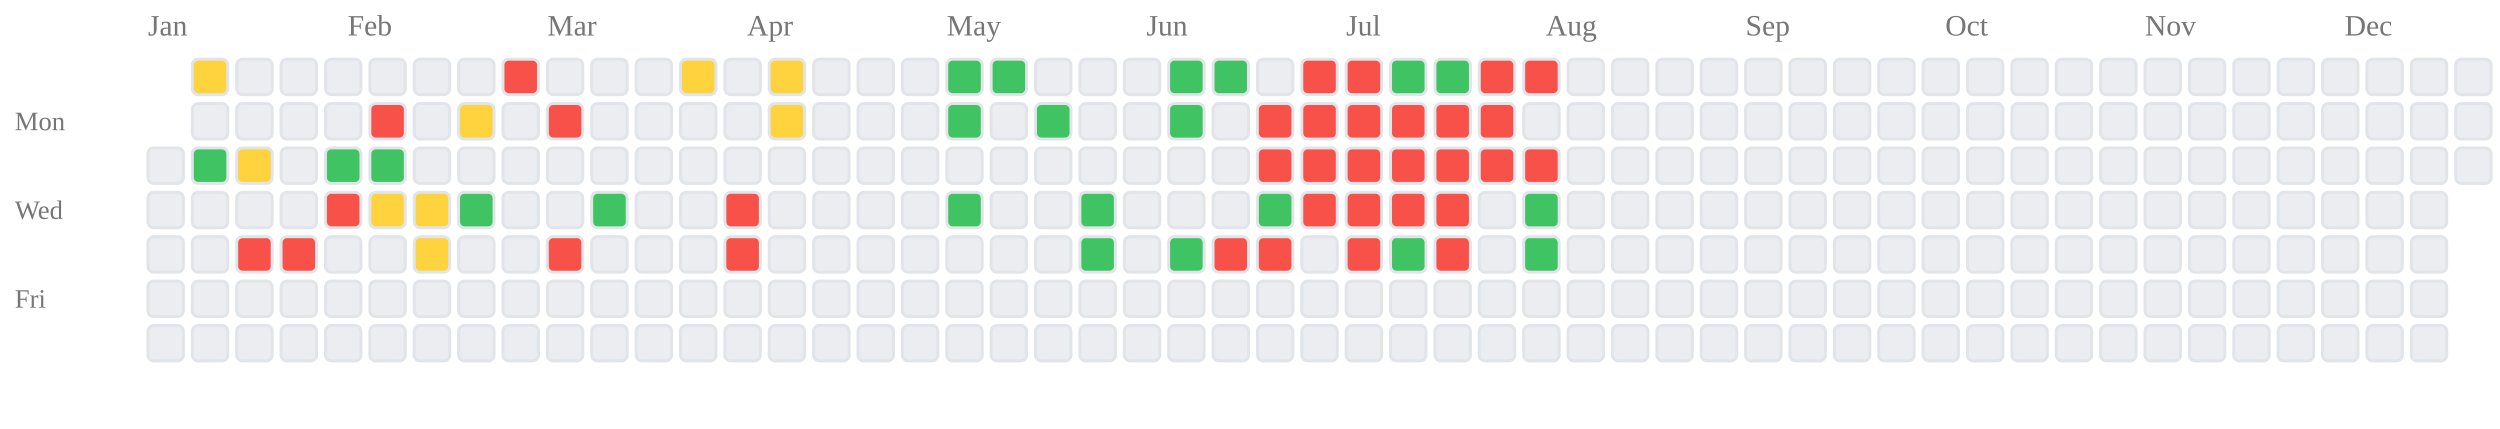
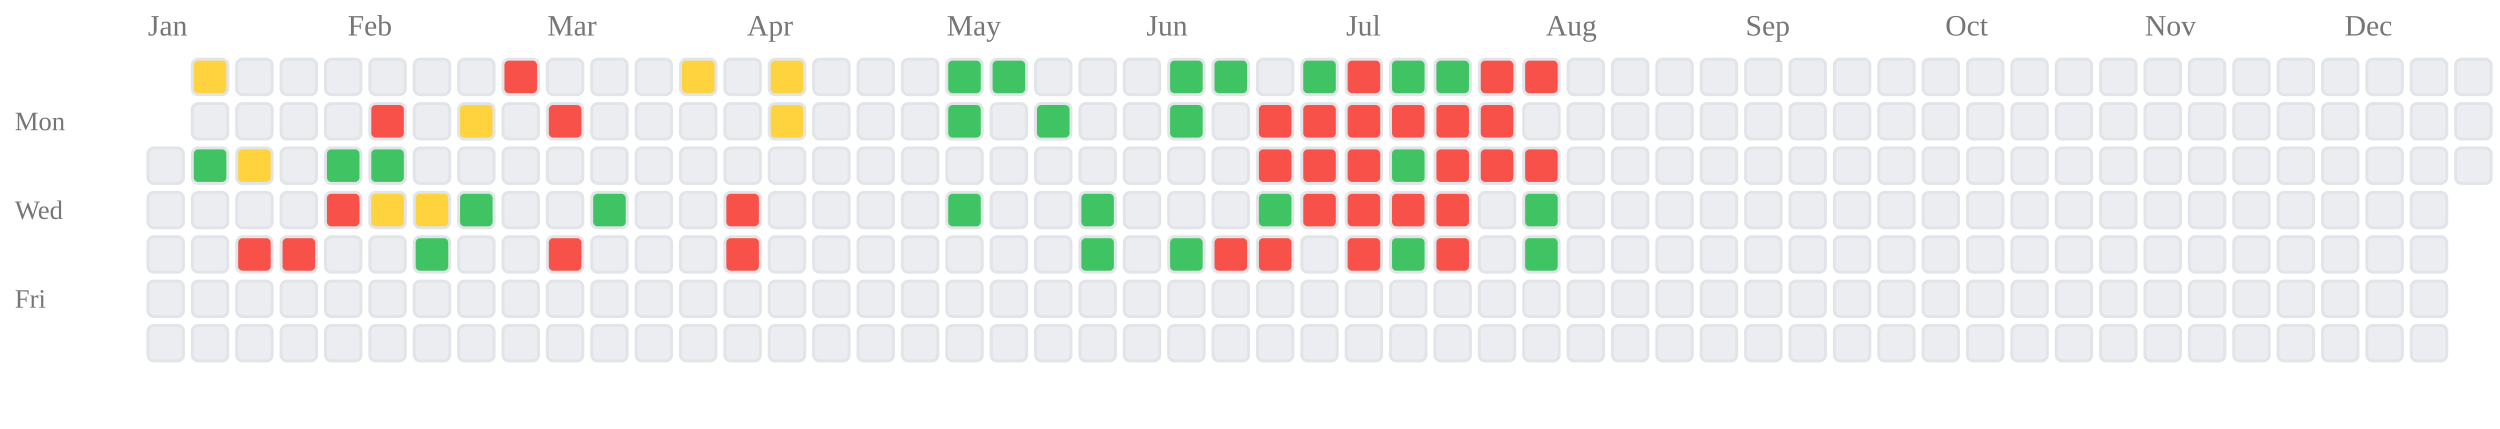
<svg xmlns="http://www.w3.org/2000/svg" width="845" height="145">
  <style>
        .month { font-size: 10px; fill: #767676; }
        .day { font-size: 9px; fill: #767676; }
        .cell { stroke: #e1e4e8; stroke-width: 1; }
        .cell-profit { fill: #40c463; }
        .cell-loss { fill: #f85149; }
        .cell-breakeven { fill: #ffd33d; }
        .cell-empty { fill: #ebedf0; }
    </style>
  <text x="50.0" y="12" class="month">Jan</text>
  <text x="117.5" y="12" class="month">Feb</text>
  <text x="185.0" y="12" class="month">Mar</text>
  <text x="252.5" y="12" class="month">Apr</text>
  <text x="320.0" y="12" class="month">May</text>
  <text x="387.5" y="12" class="month">Jun</text>
  <text x="455.0" y="12" class="month">Jul</text>
  <text x="522.5" y="12" class="month">Aug</text>
  <text x="590.0" y="12" class="month">Sep</text>
  <text x="657.5" y="12" class="month">Oct</text>
  <text x="725.0" y="12" class="month">Nov</text>
  <text x="792.5" y="12" class="month">Dec</text>
  <text x="5" y="44" class="day">Mon</text>
  <text x="5" y="74" class="day">Wed</text>
  <text x="5" y="104" class="day">Fri</text>
  <rect x="50" y="50" width="12" height="12" class="cell cell-empty" rx="2" ry="2" />
  <rect x="50" y="65" width="12" height="12" class="cell cell-empty" rx="2" ry="2" />
  <rect x="50" y="80" width="12" height="12" class="cell cell-empty" rx="2" ry="2" />
  <rect x="50" y="95" width="12" height="12" class="cell cell-empty" rx="2" ry="2" />
  <rect x="50" y="110" width="12" height="12" class="cell cell-empty" rx="2" ry="2" />
  <rect x="65" y="20" width="12" height="12" class="cell cell-breakeven" rx="2" ry="2" />
  <rect x="65" y="35" width="12" height="12" class="cell cell-empty" rx="2" ry="2" />
  <rect x="65" y="50" width="12" height="12" class="cell cell-profit" rx="2" ry="2" />
  <rect x="65" y="65" width="12" height="12" class="cell cell-empty" rx="2" ry="2" />
  <rect x="65" y="80" width="12" height="12" class="cell cell-empty" rx="2" ry="2" />
  <rect x="65" y="95" width="12" height="12" class="cell cell-empty" rx="2" ry="2" />
  <rect x="65" y="110" width="12" height="12" class="cell cell-empty" rx="2" ry="2" />
  <rect x="80" y="20" width="12" height="12" class="cell cell-empty" rx="2" ry="2" />
  <rect x="80" y="35" width="12" height="12" class="cell cell-empty" rx="2" ry="2" />
  <rect x="80" y="50" width="12" height="12" class="cell cell-breakeven" rx="2" ry="2" />
  <rect x="80" y="65" width="12" height="12" class="cell cell-empty" rx="2" ry="2" />
  <rect x="80" y="80" width="12" height="12" class="cell cell-loss" rx="2" ry="2" />
  <rect x="80" y="95" width="12" height="12" class="cell cell-empty" rx="2" ry="2" />
  <rect x="80" y="110" width="12" height="12" class="cell cell-empty" rx="2" ry="2" />
  <rect x="95" y="20" width="12" height="12" class="cell cell-empty" rx="2" ry="2" />
  <rect x="95" y="35" width="12" height="12" class="cell cell-empty" rx="2" ry="2" />
  <rect x="95" y="50" width="12" height="12" class="cell cell-empty" rx="2" ry="2" />
  <rect x="95" y="65" width="12" height="12" class="cell cell-empty" rx="2" ry="2" />
  <rect x="95" y="80" width="12" height="12" class="cell cell-loss" rx="2" ry="2" />
  <rect x="95" y="95" width="12" height="12" class="cell cell-empty" rx="2" ry="2" />
  <rect x="95" y="110" width="12" height="12" class="cell cell-empty" rx="2" ry="2" />
  <rect x="110" y="20" width="12" height="12" class="cell cell-empty" rx="2" ry="2" />
  <rect x="110" y="35" width="12" height="12" class="cell cell-empty" rx="2" ry="2" />
  <rect x="110" y="50" width="12" height="12" class="cell cell-profit" rx="2" ry="2" />
  <rect x="110" y="65" width="12" height="12" class="cell cell-loss" rx="2" ry="2" />
  <rect x="110" y="80" width="12" height="12" class="cell cell-empty" rx="2" ry="2" />
  <rect x="110" y="95" width="12" height="12" class="cell cell-empty" rx="2" ry="2" />
  <rect x="110" y="110" width="12" height="12" class="cell cell-empty" rx="2" ry="2" />
  <rect x="125" y="20" width="12" height="12" class="cell cell-empty" rx="2" ry="2" />
  <rect x="125" y="35" width="12" height="12" class="cell cell-loss" rx="2" ry="2" />
  <rect x="125" y="50" width="12" height="12" class="cell cell-profit" rx="2" ry="2" />
  <rect x="125" y="65" width="12" height="12" class="cell cell-breakeven" rx="2" ry="2" />
  <rect x="125" y="80" width="12" height="12" class="cell cell-empty" rx="2" ry="2" />
  <rect x="125" y="95" width="12" height="12" class="cell cell-empty" rx="2" ry="2" />
  <rect x="125" y="110" width="12" height="12" class="cell cell-empty" rx="2" ry="2" />
  <rect x="140" y="20" width="12" height="12" class="cell cell-empty" rx="2" ry="2" />
  <rect x="140" y="35" width="12" height="12" class="cell cell-empty" rx="2" ry="2" />
  <rect x="140" y="50" width="12" height="12" class="cell cell-empty" rx="2" ry="2" />
  <rect x="140" y="65" width="12" height="12" class="cell cell-breakeven" rx="2" ry="2" />
-   <rect x="140" y="80" width="12" height="12" class="cell cell-breakeven" rx="2" ry="2" />
+   <rect x="140" y="80" width="12" height="12" class="cell cell-profit" rx="2" ry="2" />
  <rect x="140" y="95" width="12" height="12" class="cell cell-empty" rx="2" ry="2" />
  <rect x="140" y="110" width="12" height="12" class="cell cell-empty" rx="2" ry="2" />
  <rect x="155" y="20" width="12" height="12" class="cell cell-empty" rx="2" ry="2" />
  <rect x="155" y="35" width="12" height="12" class="cell cell-breakeven" rx="2" ry="2" />
  <rect x="155" y="50" width="12" height="12" class="cell cell-empty" rx="2" ry="2" />
  <rect x="155" y="65" width="12" height="12" class="cell cell-profit" rx="2" ry="2" />
  <rect x="155" y="80" width="12" height="12" class="cell cell-empty" rx="2" ry="2" />
  <rect x="155" y="95" width="12" height="12" class="cell cell-empty" rx="2" ry="2" />
  <rect x="155" y="110" width="12" height="12" class="cell cell-empty" rx="2" ry="2" />
  <rect x="170" y="20" width="12" height="12" class="cell cell-loss" rx="2" ry="2" />
  <rect x="170" y="35" width="12" height="12" class="cell cell-empty" rx="2" ry="2" />
  <rect x="170" y="50" width="12" height="12" class="cell cell-empty" rx="2" ry="2" />
  <rect x="170" y="65" width="12" height="12" class="cell cell-empty" rx="2" ry="2" />
  <rect x="170" y="80" width="12" height="12" class="cell cell-empty" rx="2" ry="2" />
  <rect x="170" y="95" width="12" height="12" class="cell cell-empty" rx="2" ry="2" />
  <rect x="170" y="110" width="12" height="12" class="cell cell-empty" rx="2" ry="2" />
  <rect x="185" y="20" width="12" height="12" class="cell cell-empty" rx="2" ry="2" />
  <rect x="185" y="35" width="12" height="12" class="cell cell-loss" rx="2" ry="2" />
  <rect x="185" y="50" width="12" height="12" class="cell cell-empty" rx="2" ry="2" />
  <rect x="185" y="65" width="12" height="12" class="cell cell-empty" rx="2" ry="2" />
  <rect x="185" y="80" width="12" height="12" class="cell cell-loss" rx="2" ry="2" />
  <rect x="185" y="95" width="12" height="12" class="cell cell-empty" rx="2" ry="2" />
  <rect x="185" y="110" width="12" height="12" class="cell cell-empty" rx="2" ry="2" />
  <rect x="200" y="20" width="12" height="12" class="cell cell-empty" rx="2" ry="2" />
  <rect x="200" y="35" width="12" height="12" class="cell cell-empty" rx="2" ry="2" />
  <rect x="200" y="50" width="12" height="12" class="cell cell-empty" rx="2" ry="2" />
  <rect x="200" y="65" width="12" height="12" class="cell cell-profit" rx="2" ry="2" />
  <rect x="200" y="80" width="12" height="12" class="cell cell-empty" rx="2" ry="2" />
  <rect x="200" y="95" width="12" height="12" class="cell cell-empty" rx="2" ry="2" />
  <rect x="200" y="110" width="12" height="12" class="cell cell-empty" rx="2" ry="2" />
  <rect x="215" y="20" width="12" height="12" class="cell cell-empty" rx="2" ry="2" />
  <rect x="215" y="35" width="12" height="12" class="cell cell-empty" rx="2" ry="2" />
  <rect x="215" y="50" width="12" height="12" class="cell cell-empty" rx="2" ry="2" />
  <rect x="215" y="65" width="12" height="12" class="cell cell-empty" rx="2" ry="2" />
  <rect x="215" y="80" width="12" height="12" class="cell cell-empty" rx="2" ry="2" />
  <rect x="215" y="95" width="12" height="12" class="cell cell-empty" rx="2" ry="2" />
  <rect x="215" y="110" width="12" height="12" class="cell cell-empty" rx="2" ry="2" />
  <rect x="230" y="20" width="12" height="12" class="cell cell-breakeven" rx="2" ry="2" />
  <rect x="230" y="35" width="12" height="12" class="cell cell-empty" rx="2" ry="2" />
  <rect x="230" y="50" width="12" height="12" class="cell cell-empty" rx="2" ry="2" />
  <rect x="230" y="65" width="12" height="12" class="cell cell-empty" rx="2" ry="2" />
  <rect x="230" y="80" width="12" height="12" class="cell cell-empty" rx="2" ry="2" />
  <rect x="230" y="95" width="12" height="12" class="cell cell-empty" rx="2" ry="2" />
  <rect x="230" y="110" width="12" height="12" class="cell cell-empty" rx="2" ry="2" />
  <rect x="245" y="20" width="12" height="12" class="cell cell-empty" rx="2" ry="2" />
  <rect x="245" y="35" width="12" height="12" class="cell cell-empty" rx="2" ry="2" />
  <rect x="245" y="50" width="12" height="12" class="cell cell-empty" rx="2" ry="2" />
  <rect x="245" y="65" width="12" height="12" class="cell cell-loss" rx="2" ry="2" />
  <rect x="245" y="80" width="12" height="12" class="cell cell-loss" rx="2" ry="2" />
  <rect x="245" y="95" width="12" height="12" class="cell cell-empty" rx="2" ry="2" />
  <rect x="245" y="110" width="12" height="12" class="cell cell-empty" rx="2" ry="2" />
  <rect x="260" y="20" width="12" height="12" class="cell cell-breakeven" rx="2" ry="2" />
  <rect x="260" y="35" width="12" height="12" class="cell cell-breakeven" rx="2" ry="2" />
  <rect x="260" y="50" width="12" height="12" class="cell cell-empty" rx="2" ry="2" />
  <rect x="260" y="65" width="12" height="12" class="cell cell-empty" rx="2" ry="2" />
  <rect x="260" y="80" width="12" height="12" class="cell cell-empty" rx="2" ry="2" />
  <rect x="260" y="95" width="12" height="12" class="cell cell-empty" rx="2" ry="2" />
  <rect x="260" y="110" width="12" height="12" class="cell cell-empty" rx="2" ry="2" />
  <rect x="275" y="20" width="12" height="12" class="cell cell-empty" rx="2" ry="2" />
  <rect x="275" y="35" width="12" height="12" class="cell cell-empty" rx="2" ry="2" />
  <rect x="275" y="50" width="12" height="12" class="cell cell-empty" rx="2" ry="2" />
  <rect x="275" y="65" width="12" height="12" class="cell cell-empty" rx="2" ry="2" />
  <rect x="275" y="80" width="12" height="12" class="cell cell-empty" rx="2" ry="2" />
  <rect x="275" y="95" width="12" height="12" class="cell cell-empty" rx="2" ry="2" />
  <rect x="275" y="110" width="12" height="12" class="cell cell-empty" rx="2" ry="2" />
  <rect x="290" y="20" width="12" height="12" class="cell cell-empty" rx="2" ry="2" />
  <rect x="290" y="35" width="12" height="12" class="cell cell-empty" rx="2" ry="2" />
  <rect x="290" y="50" width="12" height="12" class="cell cell-empty" rx="2" ry="2" />
  <rect x="290" y="65" width="12" height="12" class="cell cell-empty" rx="2" ry="2" />
  <rect x="290" y="80" width="12" height="12" class="cell cell-empty" rx="2" ry="2" />
  <rect x="290" y="95" width="12" height="12" class="cell cell-empty" rx="2" ry="2" />
  <rect x="290" y="110" width="12" height="12" class="cell cell-empty" rx="2" ry="2" />
  <rect x="305" y="20" width="12" height="12" class="cell cell-empty" rx="2" ry="2" />
  <rect x="305" y="35" width="12" height="12" class="cell cell-empty" rx="2" ry="2" />
  <rect x="305" y="50" width="12" height="12" class="cell cell-empty" rx="2" ry="2" />
  <rect x="305" y="65" width="12" height="12" class="cell cell-empty" rx="2" ry="2" />
  <rect x="305" y="80" width="12" height="12" class="cell cell-empty" rx="2" ry="2" />
  <rect x="305" y="95" width="12" height="12" class="cell cell-empty" rx="2" ry="2" />
  <rect x="305" y="110" width="12" height="12" class="cell cell-empty" rx="2" ry="2" />
  <rect x="320" y="20" width="12" height="12" class="cell cell-profit" rx="2" ry="2" />
  <rect x="320" y="35" width="12" height="12" class="cell cell-profit" rx="2" ry="2" />
  <rect x="320" y="50" width="12" height="12" class="cell cell-empty" rx="2" ry="2" />
  <rect x="320" y="65" width="12" height="12" class="cell cell-profit" rx="2" ry="2" />
  <rect x="320" y="80" width="12" height="12" class="cell cell-empty" rx="2" ry="2" />
  <rect x="320" y="95" width="12" height="12" class="cell cell-empty" rx="2" ry="2" />
  <rect x="320" y="110" width="12" height="12" class="cell cell-empty" rx="2" ry="2" />
  <rect x="335" y="20" width="12" height="12" class="cell cell-profit" rx="2" ry="2" />
  <rect x="335" y="35" width="12" height="12" class="cell cell-empty" rx="2" ry="2" />
  <rect x="335" y="50" width="12" height="12" class="cell cell-empty" rx="2" ry="2" />
  <rect x="335" y="65" width="12" height="12" class="cell cell-empty" rx="2" ry="2" />
  <rect x="335" y="80" width="12" height="12" class="cell cell-empty" rx="2" ry="2" />
  <rect x="335" y="95" width="12" height="12" class="cell cell-empty" rx="2" ry="2" />
  <rect x="335" y="110" width="12" height="12" class="cell cell-empty" rx="2" ry="2" />
  <rect x="350" y="20" width="12" height="12" class="cell cell-empty" rx="2" ry="2" />
  <rect x="350" y="35" width="12" height="12" class="cell cell-profit" rx="2" ry="2" />
  <rect x="350" y="50" width="12" height="12" class="cell cell-empty" rx="2" ry="2" />
  <rect x="350" y="65" width="12" height="12" class="cell cell-empty" rx="2" ry="2" />
  <rect x="350" y="80" width="12" height="12" class="cell cell-empty" rx="2" ry="2" />
  <rect x="350" y="95" width="12" height="12" class="cell cell-empty" rx="2" ry="2" />
  <rect x="350" y="110" width="12" height="12" class="cell cell-empty" rx="2" ry="2" />
  <rect x="365" y="20" width="12" height="12" class="cell cell-empty" rx="2" ry="2" />
  <rect x="365" y="35" width="12" height="12" class="cell cell-empty" rx="2" ry="2" />
  <rect x="365" y="50" width="12" height="12" class="cell cell-empty" rx="2" ry="2" />
  <rect x="365" y="65" width="12" height="12" class="cell cell-profit" rx="2" ry="2" />
  <rect x="365" y="80" width="12" height="12" class="cell cell-profit" rx="2" ry="2" />
  <rect x="365" y="95" width="12" height="12" class="cell cell-empty" rx="2" ry="2" />
  <rect x="365" y="110" width="12" height="12" class="cell cell-empty" rx="2" ry="2" />
  <rect x="380" y="20" width="12" height="12" class="cell cell-empty" rx="2" ry="2" />
  <rect x="380" y="35" width="12" height="12" class="cell cell-empty" rx="2" ry="2" />
  <rect x="380" y="50" width="12" height="12" class="cell cell-empty" rx="2" ry="2" />
  <rect x="380" y="65" width="12" height="12" class="cell cell-empty" rx="2" ry="2" />
  <rect x="380" y="80" width="12" height="12" class="cell cell-empty" rx="2" ry="2" />
  <rect x="380" y="95" width="12" height="12" class="cell cell-empty" rx="2" ry="2" />
  <rect x="380" y="110" width="12" height="12" class="cell cell-empty" rx="2" ry="2" />
  <rect x="395" y="20" width="12" height="12" class="cell cell-profit" rx="2" ry="2" />
  <rect x="395" y="35" width="12" height="12" class="cell cell-profit" rx="2" ry="2" />
  <rect x="395" y="50" width="12" height="12" class="cell cell-empty" rx="2" ry="2" />
  <rect x="395" y="65" width="12" height="12" class="cell cell-empty" rx="2" ry="2" />
  <rect x="395" y="80" width="12" height="12" class="cell cell-profit" rx="2" ry="2" />
  <rect x="395" y="95" width="12" height="12" class="cell cell-empty" rx="2" ry="2" />
  <rect x="395" y="110" width="12" height="12" class="cell cell-empty" rx="2" ry="2" />
  <rect x="410" y="20" width="12" height="12" class="cell cell-profit" rx="2" ry="2" />
  <rect x="410" y="35" width="12" height="12" class="cell cell-empty" rx="2" ry="2" />
  <rect x="410" y="50" width="12" height="12" class="cell cell-empty" rx="2" ry="2" />
  <rect x="410" y="65" width="12" height="12" class="cell cell-empty" rx="2" ry="2" />
  <rect x="410" y="80" width="12" height="12" class="cell cell-loss" rx="2" ry="2" />
  <rect x="410" y="95" width="12" height="12" class="cell cell-empty" rx="2" ry="2" />
  <rect x="410" y="110" width="12" height="12" class="cell cell-empty" rx="2" ry="2" />
  <rect x="425" y="20" width="12" height="12" class="cell cell-empty" rx="2" ry="2" />
  <rect x="425" y="35" width="12" height="12" class="cell cell-loss" rx="2" ry="2" />
  <rect x="425" y="50" width="12" height="12" class="cell cell-loss" rx="2" ry="2" />
  <rect x="425" y="65" width="12" height="12" class="cell cell-profit" rx="2" ry="2" />
  <rect x="425" y="80" width="12" height="12" class="cell cell-loss" rx="2" ry="2" />
  <rect x="425" y="95" width="12" height="12" class="cell cell-empty" rx="2" ry="2" />
  <rect x="425" y="110" width="12" height="12" class="cell cell-empty" rx="2" ry="2" />
-   <rect x="440" y="20" width="12" height="12" class="cell cell-loss" rx="2" ry="2" />
+   <rect x="440" y="20" width="12" height="12" class="cell cell-profit" rx="2" ry="2" />
  <rect x="440" y="35" width="12" height="12" class="cell cell-loss" rx="2" ry="2" />
  <rect x="440" y="50" width="12" height="12" class="cell cell-loss" rx="2" ry="2" />
  <rect x="440" y="65" width="12" height="12" class="cell cell-loss" rx="2" ry="2" />
  <rect x="440" y="80" width="12" height="12" class="cell cell-empty" rx="2" ry="2" />
  <rect x="440" y="95" width="12" height="12" class="cell cell-empty" rx="2" ry="2" />
  <rect x="440" y="110" width="12" height="12" class="cell cell-empty" rx="2" ry="2" />
  <rect x="455" y="20" width="12" height="12" class="cell cell-loss" rx="2" ry="2" />
  <rect x="455" y="35" width="12" height="12" class="cell cell-loss" rx="2" ry="2" />
  <rect x="455" y="50" width="12" height="12" class="cell cell-loss" rx="2" ry="2" />
  <rect x="455" y="65" width="12" height="12" class="cell cell-loss" rx="2" ry="2" />
  <rect x="455" y="80" width="12" height="12" class="cell cell-loss" rx="2" ry="2" />
  <rect x="455" y="95" width="12" height="12" class="cell cell-empty" rx="2" ry="2" />
  <rect x="455" y="110" width="12" height="12" class="cell cell-empty" rx="2" ry="2" />
  <rect x="470" y="20" width="12" height="12" class="cell cell-profit" rx="2" ry="2" />
  <rect x="470" y="35" width="12" height="12" class="cell cell-loss" rx="2" ry="2" />
-   <rect x="470" y="50" width="12" height="12" class="cell cell-loss" rx="2" ry="2" />
+   <rect x="470" y="50" width="12" height="12" class="cell cell-profit" rx="2" ry="2" />
  <rect x="470" y="65" width="12" height="12" class="cell cell-loss" rx="2" ry="2" />
  <rect x="470" y="80" width="12" height="12" class="cell cell-profit" rx="2" ry="2" />
  <rect x="470" y="95" width="12" height="12" class="cell cell-empty" rx="2" ry="2" />
  <rect x="470" y="110" width="12" height="12" class="cell cell-empty" rx="2" ry="2" />
  <rect x="485" y="20" width="12" height="12" class="cell cell-profit" rx="2" ry="2" />
  <rect x="485" y="35" width="12" height="12" class="cell cell-loss" rx="2" ry="2" />
  <rect x="485" y="50" width="12" height="12" class="cell cell-loss" rx="2" ry="2" />
  <rect x="485" y="65" width="12" height="12" class="cell cell-loss" rx="2" ry="2" />
  <rect x="485" y="80" width="12" height="12" class="cell cell-loss" rx="2" ry="2" />
  <rect x="485" y="95" width="12" height="12" class="cell cell-empty" rx="2" ry="2" />
  <rect x="485" y="110" width="12" height="12" class="cell cell-empty" rx="2" ry="2" />
  <rect x="500" y="20" width="12" height="12" class="cell cell-loss" rx="2" ry="2" />
  <rect x="500" y="35" width="12" height="12" class="cell cell-loss" rx="2" ry="2" />
  <rect x="500" y="50" width="12" height="12" class="cell cell-loss" rx="2" ry="2" />
  <rect x="500" y="65" width="12" height="12" class="cell cell-empty" rx="2" ry="2" />
  <rect x="500" y="80" width="12" height="12" class="cell cell-empty" rx="2" ry="2" />
  <rect x="500" y="95" width="12" height="12" class="cell cell-empty" rx="2" ry="2" />
  <rect x="500" y="110" width="12" height="12" class="cell cell-empty" rx="2" ry="2" />
  <rect x="515" y="20" width="12" height="12" class="cell cell-loss" rx="2" ry="2" />
  <rect x="515" y="35" width="12" height="12" class="cell cell-empty" rx="2" ry="2" />
  <rect x="515" y="50" width="12" height="12" class="cell cell-loss" rx="2" ry="2" />
  <rect x="515" y="65" width="12" height="12" class="cell cell-profit" rx="2" ry="2" />
  <rect x="515" y="80" width="12" height="12" class="cell cell-profit" rx="2" ry="2" />
  <rect x="515" y="95" width="12" height="12" class="cell cell-empty" rx="2" ry="2" />
  <rect x="515" y="110" width="12" height="12" class="cell cell-empty" rx="2" ry="2" />
  <rect x="530" y="20" width="12" height="12" class="cell cell-empty" rx="2" ry="2" />
  <rect x="530" y="35" width="12" height="12" class="cell cell-empty" rx="2" ry="2" />
  <rect x="530" y="50" width="12" height="12" class="cell cell-empty" rx="2" ry="2" />
  <rect x="530" y="65" width="12" height="12" class="cell cell-empty" rx="2" ry="2" />
  <rect x="530" y="80" width="12" height="12" class="cell cell-empty" rx="2" ry="2" />
  <rect x="530" y="95" width="12" height="12" class="cell cell-empty" rx="2" ry="2" />
  <rect x="530" y="110" width="12" height="12" class="cell cell-empty" rx="2" ry="2" />
  <rect x="545" y="20" width="12" height="12" class="cell cell-empty" rx="2" ry="2" />
  <rect x="545" y="35" width="12" height="12" class="cell cell-empty" rx="2" ry="2" />
  <rect x="545" y="50" width="12" height="12" class="cell cell-empty" rx="2" ry="2" />
  <rect x="545" y="65" width="12" height="12" class="cell cell-empty" rx="2" ry="2" />
  <rect x="545" y="80" width="12" height="12" class="cell cell-empty" rx="2" ry="2" />
  <rect x="545" y="95" width="12" height="12" class="cell cell-empty" rx="2" ry="2" />
  <rect x="545" y="110" width="12" height="12" class="cell cell-empty" rx="2" ry="2" />
  <rect x="560" y="20" width="12" height="12" class="cell cell-empty" rx="2" ry="2" />
  <rect x="560" y="35" width="12" height="12" class="cell cell-empty" rx="2" ry="2" />
  <rect x="560" y="50" width="12" height="12" class="cell cell-empty" rx="2" ry="2" />
  <rect x="560" y="65" width="12" height="12" class="cell cell-empty" rx="2" ry="2" />
  <rect x="560" y="80" width="12" height="12" class="cell cell-empty" rx="2" ry="2" />
  <rect x="560" y="95" width="12" height="12" class="cell cell-empty" rx="2" ry="2" />
  <rect x="560" y="110" width="12" height="12" class="cell cell-empty" rx="2" ry="2" />
  <rect x="575" y="20" width="12" height="12" class="cell cell-empty" rx="2" ry="2" />
  <rect x="575" y="35" width="12" height="12" class="cell cell-empty" rx="2" ry="2" />
  <rect x="575" y="50" width="12" height="12" class="cell cell-empty" rx="2" ry="2" />
  <rect x="575" y="65" width="12" height="12" class="cell cell-empty" rx="2" ry="2" />
  <rect x="575" y="80" width="12" height="12" class="cell cell-empty" rx="2" ry="2" />
  <rect x="575" y="95" width="12" height="12" class="cell cell-empty" rx="2" ry="2" />
  <rect x="575" y="110" width="12" height="12" class="cell cell-empty" rx="2" ry="2" />
  <rect x="590" y="20" width="12" height="12" class="cell cell-empty" rx="2" ry="2" />
  <rect x="590" y="35" width="12" height="12" class="cell cell-empty" rx="2" ry="2" />
  <rect x="590" y="50" width="12" height="12" class="cell cell-empty" rx="2" ry="2" />
  <rect x="590" y="65" width="12" height="12" class="cell cell-empty" rx="2" ry="2" />
  <rect x="590" y="80" width="12" height="12" class="cell cell-empty" rx="2" ry="2" />
  <rect x="590" y="95" width="12" height="12" class="cell cell-empty" rx="2" ry="2" />
  <rect x="590" y="110" width="12" height="12" class="cell cell-empty" rx="2" ry="2" />
  <rect x="605" y="20" width="12" height="12" class="cell cell-empty" rx="2" ry="2" />
  <rect x="605" y="35" width="12" height="12" class="cell cell-empty" rx="2" ry="2" />
  <rect x="605" y="50" width="12" height="12" class="cell cell-empty" rx="2" ry="2" />
  <rect x="605" y="65" width="12" height="12" class="cell cell-empty" rx="2" ry="2" />
  <rect x="605" y="80" width="12" height="12" class="cell cell-empty" rx="2" ry="2" />
  <rect x="605" y="95" width="12" height="12" class="cell cell-empty" rx="2" ry="2" />
  <rect x="605" y="110" width="12" height="12" class="cell cell-empty" rx="2" ry="2" />
  <rect x="620" y="20" width="12" height="12" class="cell cell-empty" rx="2" ry="2" />
  <rect x="620" y="35" width="12" height="12" class="cell cell-empty" rx="2" ry="2" />
  <rect x="620" y="50" width="12" height="12" class="cell cell-empty" rx="2" ry="2" />
  <rect x="620" y="65" width="12" height="12" class="cell cell-empty" rx="2" ry="2" />
  <rect x="620" y="80" width="12" height="12" class="cell cell-empty" rx="2" ry="2" />
  <rect x="620" y="95" width="12" height="12" class="cell cell-empty" rx="2" ry="2" />
  <rect x="620" y="110" width="12" height="12" class="cell cell-empty" rx="2" ry="2" />
  <rect x="635" y="20" width="12" height="12" class="cell cell-empty" rx="2" ry="2" />
  <rect x="635" y="35" width="12" height="12" class="cell cell-empty" rx="2" ry="2" />
  <rect x="635" y="50" width="12" height="12" class="cell cell-empty" rx="2" ry="2" />
  <rect x="635" y="65" width="12" height="12" class="cell cell-empty" rx="2" ry="2" />
  <rect x="635" y="80" width="12" height="12" class="cell cell-empty" rx="2" ry="2" />
  <rect x="635" y="95" width="12" height="12" class="cell cell-empty" rx="2" ry="2" />
  <rect x="635" y="110" width="12" height="12" class="cell cell-empty" rx="2" ry="2" />
  <rect x="650" y="20" width="12" height="12" class="cell cell-empty" rx="2" ry="2" />
  <rect x="650" y="35" width="12" height="12" class="cell cell-empty" rx="2" ry="2" />
  <rect x="650" y="50" width="12" height="12" class="cell cell-empty" rx="2" ry="2" />
  <rect x="650" y="65" width="12" height="12" class="cell cell-empty" rx="2" ry="2" />
  <rect x="650" y="80" width="12" height="12" class="cell cell-empty" rx="2" ry="2" />
  <rect x="650" y="95" width="12" height="12" class="cell cell-empty" rx="2" ry="2" />
  <rect x="650" y="110" width="12" height="12" class="cell cell-empty" rx="2" ry="2" />
  <rect x="665" y="20" width="12" height="12" class="cell cell-empty" rx="2" ry="2" />
  <rect x="665" y="35" width="12" height="12" class="cell cell-empty" rx="2" ry="2" />
  <rect x="665" y="50" width="12" height="12" class="cell cell-empty" rx="2" ry="2" />
  <rect x="665" y="65" width="12" height="12" class="cell cell-empty" rx="2" ry="2" />
  <rect x="665" y="80" width="12" height="12" class="cell cell-empty" rx="2" ry="2" />
  <rect x="665" y="95" width="12" height="12" class="cell cell-empty" rx="2" ry="2" />
  <rect x="665" y="110" width="12" height="12" class="cell cell-empty" rx="2" ry="2" />
  <rect x="680" y="20" width="12" height="12" class="cell cell-empty" rx="2" ry="2" />
  <rect x="680" y="35" width="12" height="12" class="cell cell-empty" rx="2" ry="2" />
  <rect x="680" y="50" width="12" height="12" class="cell cell-empty" rx="2" ry="2" />
  <rect x="680" y="65" width="12" height="12" class="cell cell-empty" rx="2" ry="2" />
  <rect x="680" y="80" width="12" height="12" class="cell cell-empty" rx="2" ry="2" />
  <rect x="680" y="95" width="12" height="12" class="cell cell-empty" rx="2" ry="2" />
  <rect x="680" y="110" width="12" height="12" class="cell cell-empty" rx="2" ry="2" />
  <rect x="695" y="20" width="12" height="12" class="cell cell-empty" rx="2" ry="2" />
  <rect x="695" y="35" width="12" height="12" class="cell cell-empty" rx="2" ry="2" />
  <rect x="695" y="50" width="12" height="12" class="cell cell-empty" rx="2" ry="2" />
  <rect x="695" y="65" width="12" height="12" class="cell cell-empty" rx="2" ry="2" />
  <rect x="695" y="80" width="12" height="12" class="cell cell-empty" rx="2" ry="2" />
  <rect x="695" y="95" width="12" height="12" class="cell cell-empty" rx="2" ry="2" />
  <rect x="695" y="110" width="12" height="12" class="cell cell-empty" rx="2" ry="2" />
  <rect x="710" y="20" width="12" height="12" class="cell cell-empty" rx="2" ry="2" />
  <rect x="710" y="35" width="12" height="12" class="cell cell-empty" rx="2" ry="2" />
  <rect x="710" y="50" width="12" height="12" class="cell cell-empty" rx="2" ry="2" />
  <rect x="710" y="65" width="12" height="12" class="cell cell-empty" rx="2" ry="2" />
  <rect x="710" y="80" width="12" height="12" class="cell cell-empty" rx="2" ry="2" />
  <rect x="710" y="95" width="12" height="12" class="cell cell-empty" rx="2" ry="2" />
  <rect x="710" y="110" width="12" height="12" class="cell cell-empty" rx="2" ry="2" />
  <rect x="725" y="20" width="12" height="12" class="cell cell-empty" rx="2" ry="2" />
  <rect x="725" y="35" width="12" height="12" class="cell cell-empty" rx="2" ry="2" />
  <rect x="725" y="50" width="12" height="12" class="cell cell-empty" rx="2" ry="2" />
  <rect x="725" y="65" width="12" height="12" class="cell cell-empty" rx="2" ry="2" />
  <rect x="725" y="80" width="12" height="12" class="cell cell-empty" rx="2" ry="2" />
  <rect x="725" y="95" width="12" height="12" class="cell cell-empty" rx="2" ry="2" />
  <rect x="725" y="110" width="12" height="12" class="cell cell-empty" rx="2" ry="2" />
  <rect x="740" y="20" width="12" height="12" class="cell cell-empty" rx="2" ry="2" />
  <rect x="740" y="35" width="12" height="12" class="cell cell-empty" rx="2" ry="2" />
  <rect x="740" y="50" width="12" height="12" class="cell cell-empty" rx="2" ry="2" />
  <rect x="740" y="65" width="12" height="12" class="cell cell-empty" rx="2" ry="2" />
  <rect x="740" y="80" width="12" height="12" class="cell cell-empty" rx="2" ry="2" />
  <rect x="740" y="95" width="12" height="12" class="cell cell-empty" rx="2" ry="2" />
  <rect x="740" y="110" width="12" height="12" class="cell cell-empty" rx="2" ry="2" />
  <rect x="755" y="20" width="12" height="12" class="cell cell-empty" rx="2" ry="2" />
  <rect x="755" y="35" width="12" height="12" class="cell cell-empty" rx="2" ry="2" />
  <rect x="755" y="50" width="12" height="12" class="cell cell-empty" rx="2" ry="2" />
  <rect x="755" y="65" width="12" height="12" class="cell cell-empty" rx="2" ry="2" />
  <rect x="755" y="80" width="12" height="12" class="cell cell-empty" rx="2" ry="2" />
  <rect x="755" y="95" width="12" height="12" class="cell cell-empty" rx="2" ry="2" />
  <rect x="755" y="110" width="12" height="12" class="cell cell-empty" rx="2" ry="2" />
  <rect x="770" y="20" width="12" height="12" class="cell cell-empty" rx="2" ry="2" />
  <rect x="770" y="35" width="12" height="12" class="cell cell-empty" rx="2" ry="2" />
  <rect x="770" y="50" width="12" height="12" class="cell cell-empty" rx="2" ry="2" />
  <rect x="770" y="65" width="12" height="12" class="cell cell-empty" rx="2" ry="2" />
  <rect x="770" y="80" width="12" height="12" class="cell cell-empty" rx="2" ry="2" />
  <rect x="770" y="95" width="12" height="12" class="cell cell-empty" rx="2" ry="2" />
  <rect x="770" y="110" width="12" height="12" class="cell cell-empty" rx="2" ry="2" />
  <rect x="785" y="20" width="12" height="12" class="cell cell-empty" rx="2" ry="2" />
  <rect x="785" y="35" width="12" height="12" class="cell cell-empty" rx="2" ry="2" />
  <rect x="785" y="50" width="12" height="12" class="cell cell-empty" rx="2" ry="2" />
  <rect x="785" y="65" width="12" height="12" class="cell cell-empty" rx="2" ry="2" />
  <rect x="785" y="80" width="12" height="12" class="cell cell-empty" rx="2" ry="2" />
  <rect x="785" y="95" width="12" height="12" class="cell cell-empty" rx="2" ry="2" />
  <rect x="785" y="110" width="12" height="12" class="cell cell-empty" rx="2" ry="2" />
  <rect x="800" y="20" width="12" height="12" class="cell cell-empty" rx="2" ry="2" />
  <rect x="800" y="35" width="12" height="12" class="cell cell-empty" rx="2" ry="2" />
  <rect x="800" y="50" width="12" height="12" class="cell cell-empty" rx="2" ry="2" />
  <rect x="800" y="65" width="12" height="12" class="cell cell-empty" rx="2" ry="2" />
  <rect x="800" y="80" width="12" height="12" class="cell cell-empty" rx="2" ry="2" />
  <rect x="800" y="95" width="12" height="12" class="cell cell-empty" rx="2" ry="2" />
  <rect x="800" y="110" width="12" height="12" class="cell cell-empty" rx="2" ry="2" />
  <rect x="815" y="20" width="12" height="12" class="cell cell-empty" rx="2" ry="2" />
  <rect x="815" y="35" width="12" height="12" class="cell cell-empty" rx="2" ry="2" />
  <rect x="815" y="50" width="12" height="12" class="cell cell-empty" rx="2" ry="2" />
  <rect x="815" y="65" width="12" height="12" class="cell cell-empty" rx="2" ry="2" />
  <rect x="815" y="80" width="12" height="12" class="cell cell-empty" rx="2" ry="2" />
  <rect x="815" y="95" width="12" height="12" class="cell cell-empty" rx="2" ry="2" />
  <rect x="815" y="110" width="12" height="12" class="cell cell-empty" rx="2" ry="2" />
  <rect x="830" y="20" width="12" height="12" class="cell cell-empty" rx="2" ry="2" />
  <rect x="830" y="35" width="12" height="12" class="cell cell-empty" rx="2" ry="2" />
  <rect x="830" y="50" width="12" height="12" class="cell cell-empty" rx="2" ry="2" />
</svg>
